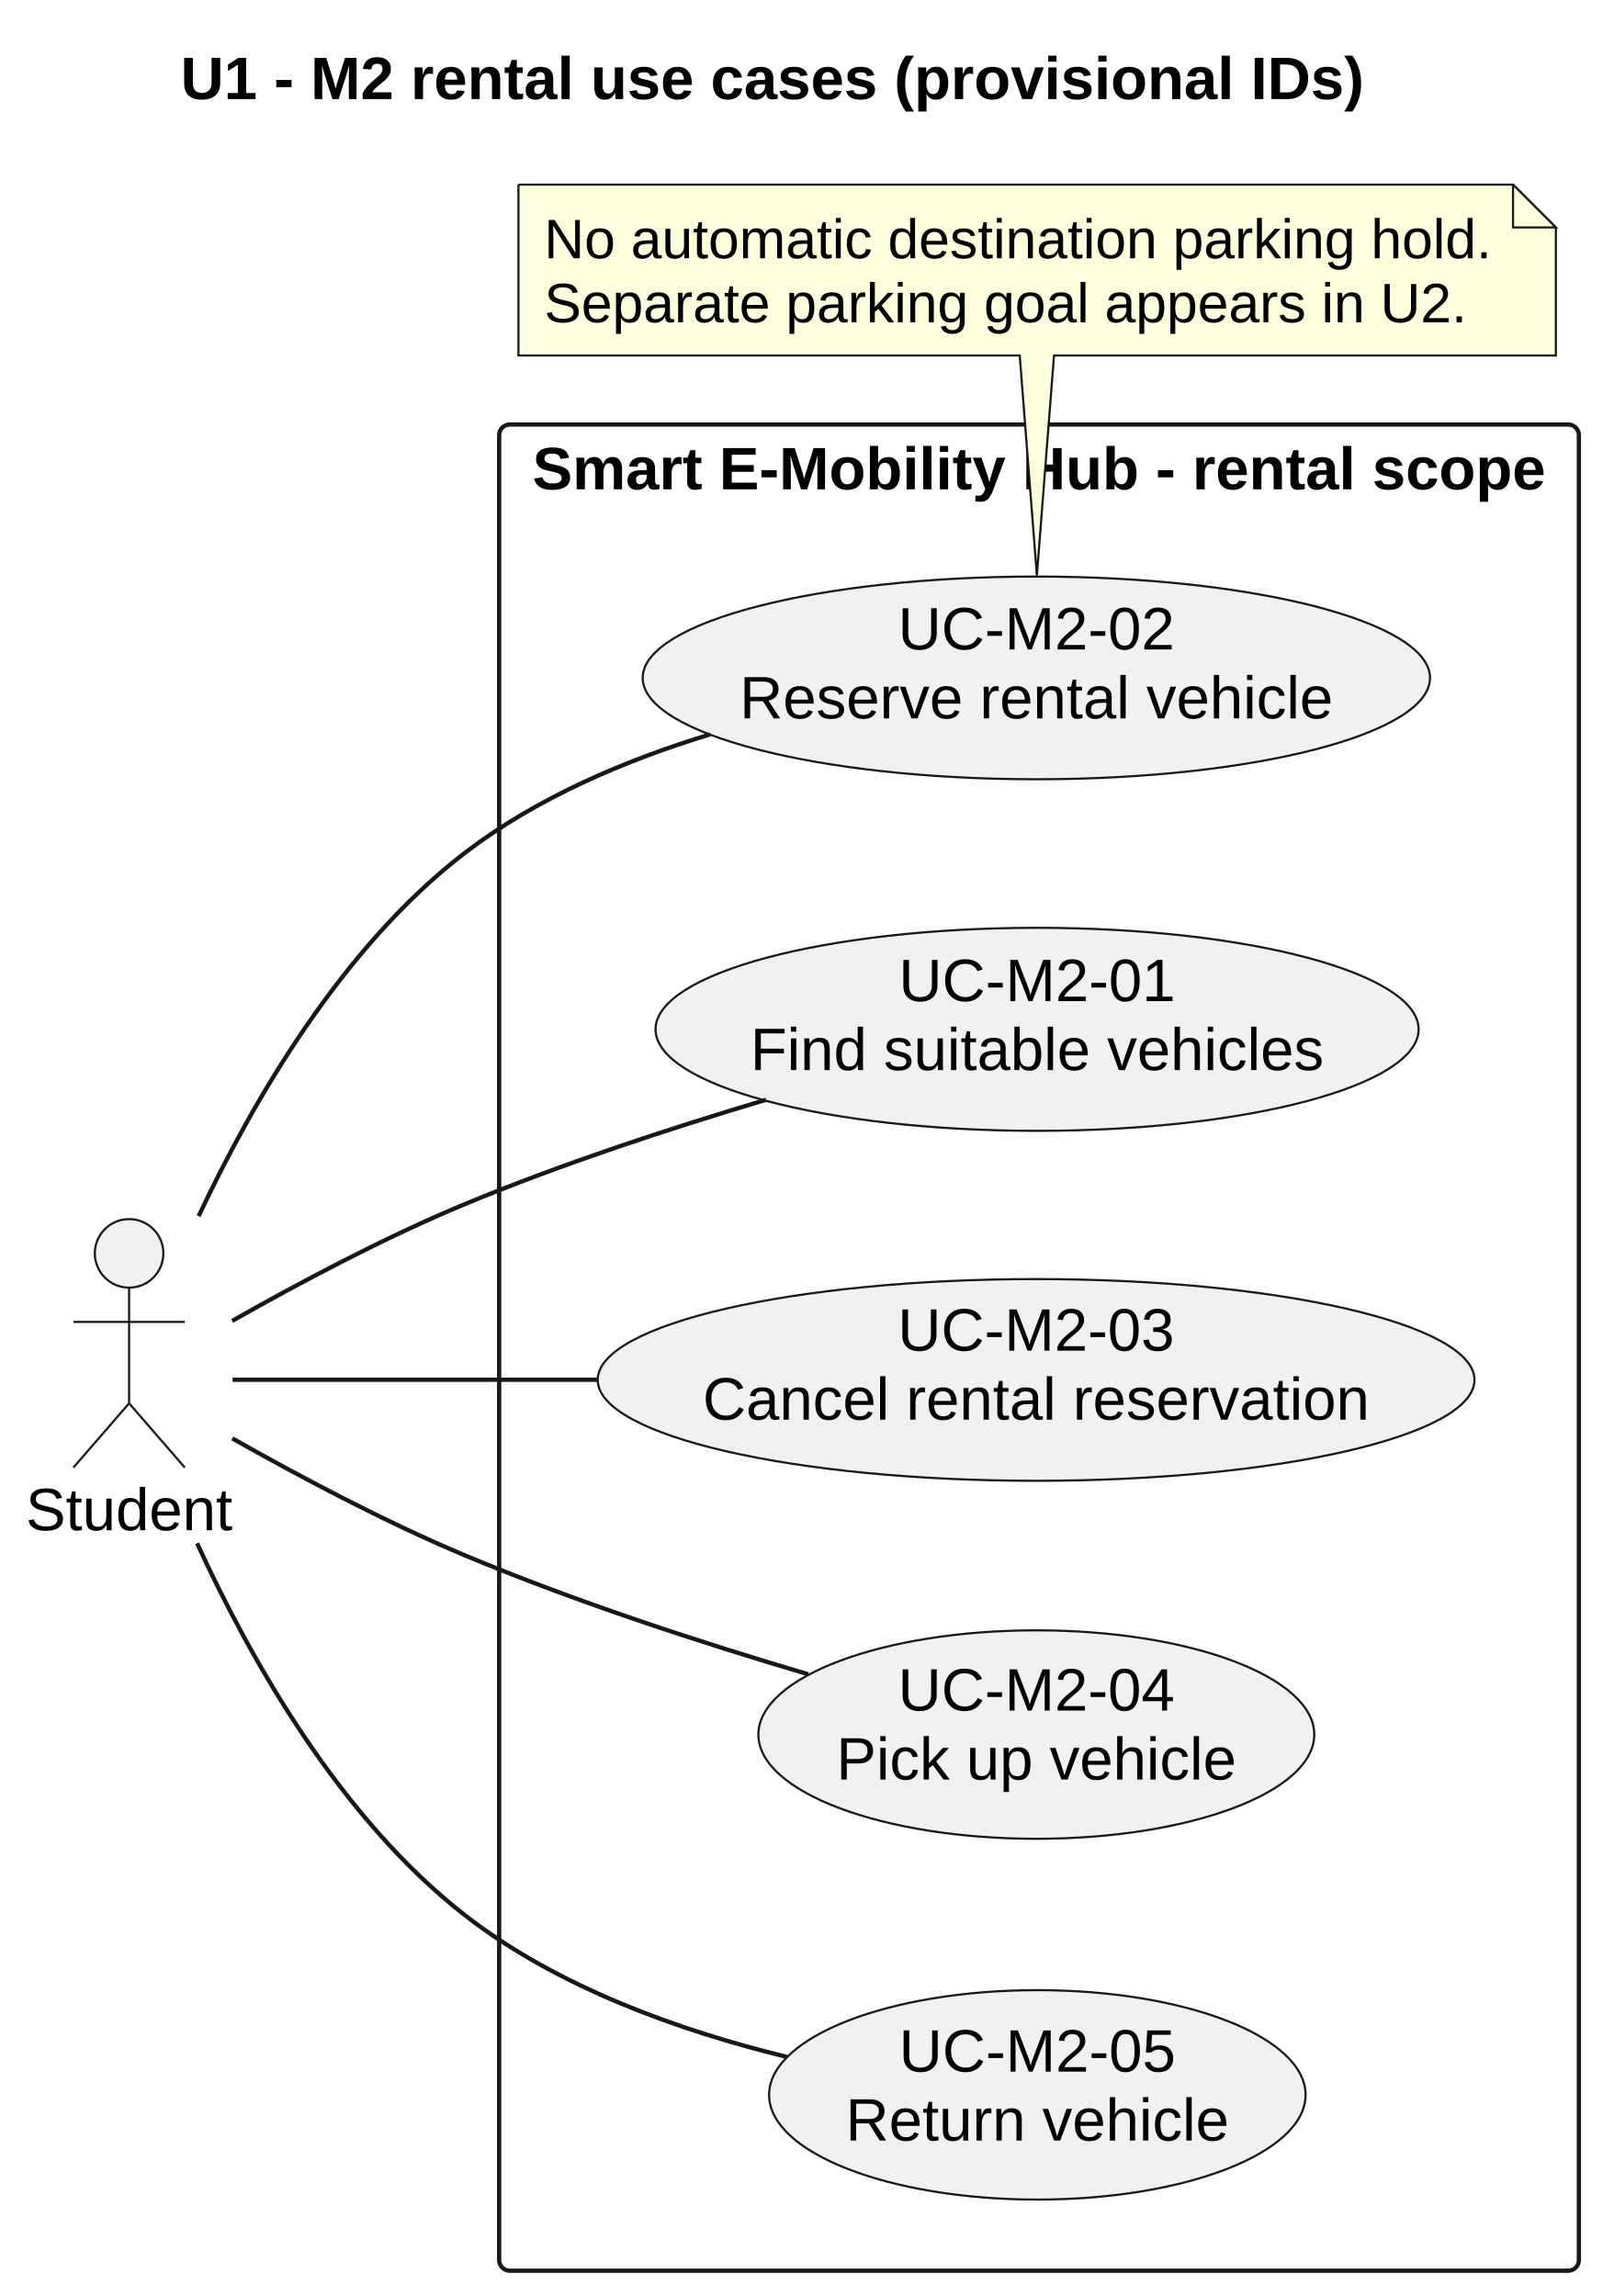
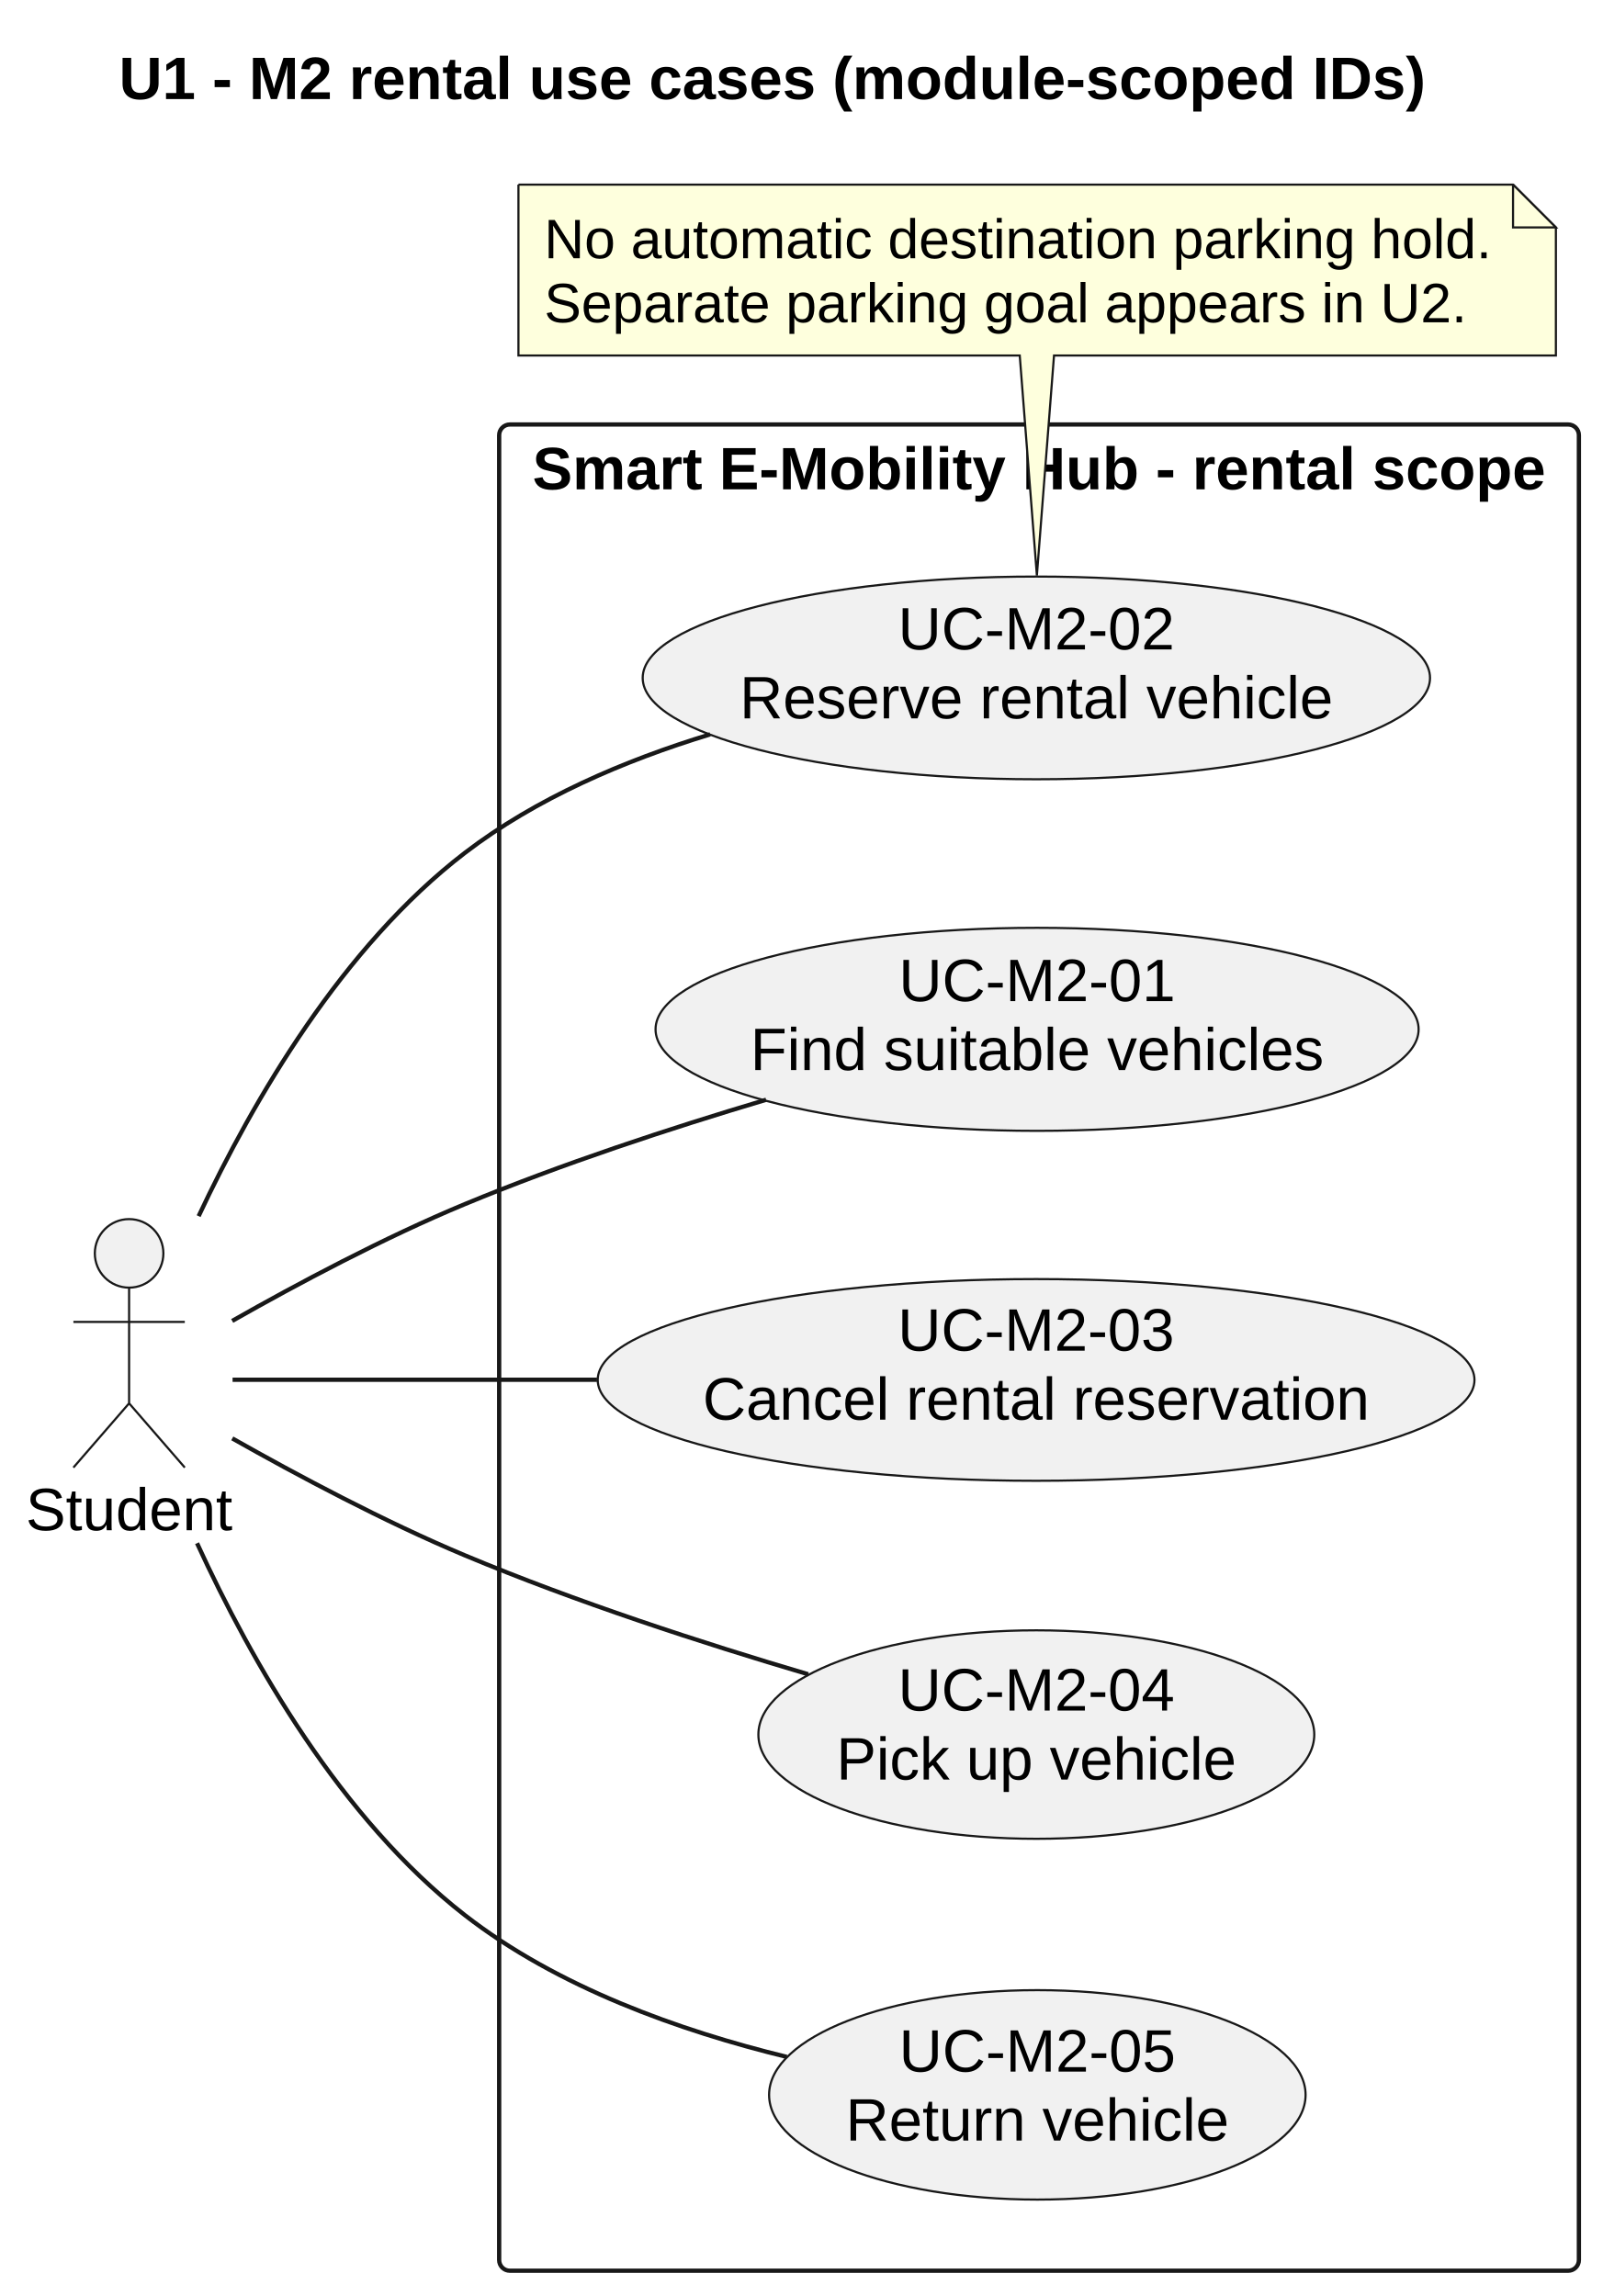
<svg xmlns="http://www.w3.org/2000/svg" contentStyleType="text/css" data-diagram-type="DESCRIPTION" height="536px" preserveAspectRatio="none" style="width:374px;height:536px;background:#FFFFFF;" version="1.1" viewBox="0 0 374 536" width="374px" zoomAndPan="magnify">
  <defs />
  <g>
    <g class="title" data-source-line="2">
-       <text fill="#000000" font-family="Arial" font-size="14" font-weight="bold" lengthAdjust="spacing" textLength="276.206" x="42.147" y="23.132">U1 - M2 rental use cases (provisional IDs)</text>
+       <text fill="#000000" font-family="Arial" font-size="14" font-weight="bold" lengthAdjust="spacing" textLength="304.978" x="27.761" y="23.132">U1 - M2 rental use cases (module-scoped IDs)</text>
    </g>
    <g class="cluster" data-qualified-name="Smart E-Mobility Hub - rental scope" data-source-line="6" id="ent0003">
      <rect fill="none" height="431" rx="2.5" ry="2.5" style="stroke:#181818;stroke-width:1;" width="252" x="116.5" y="99.099" />
      <text fill="#000000" font-family="Arial" font-size="14" font-weight="bold" lengthAdjust="spacing" textLength="236.476" x="124.262" y="114.231">Smart E-Mobility Hub - rental scope</text>
    </g>
    <g class="entity" data-qualified-name="Smart E-Mobility Hub - rental scope.Search" data-source-line="7" id="ent0004">
      <ellipse cx="242.047" cy="240.297" fill="#F1F1F1" rx="89.047" ry="23.699" style="stroke:#181818;stroke-width:0.5;" />
      <text fill="#000000" font-family="Arial" font-size="14" lengthAdjust="spacing" textLength="64.565" x="209.764" y="233.709">UC-M2-01</text>
      <text fill="#000000" font-family="Arial" font-size="14" lengthAdjust="spacing" textLength="133.848" x="175.123" y="249.808">Find suitable vehicles</text>
    </g>
    <g class="entity" data-qualified-name="Smart E-Mobility Hub - rental scope.Reserve" data-source-line="8" id="ent0005">
      <ellipse cx="241.877" cy="158.258" fill="#F1F1F1" rx="91.877" ry="23.66" style="stroke:#181818;stroke-width:0.5;" />
      <text fill="#000000" font-family="Arial" font-size="14" lengthAdjust="spacing" textLength="64.565" x="209.594" y="151.608">UC-M2-02</text>
      <text fill="#000000" font-family="Arial" font-size="14" lengthAdjust="spacing" textLength="138.51" x="172.622" y="167.707">Reserve rental vehicle</text>
    </g>
    <g class="entity" data-qualified-name="Smart E-Mobility Hub - rental scope.Cancel" data-source-line="9" id="ent0006">
      <ellipse cx="241.816" cy="322.145" fill="#F1F1F1" rx="102.316" ry="23.546" style="stroke:#181818;stroke-width:0.5;" />
      <text fill="#000000" font-family="Arial" font-size="14" lengthAdjust="spacing" textLength="64.565" x="209.533" y="315.313">UC-M2-03</text>
      <text fill="#000000" font-family="Arial" font-size="14" lengthAdjust="spacing" textLength="155.634" x="163.999" y="331.412">Cancel rental reservation</text>
    </g>
    <g class="entity" data-qualified-name="Smart E-Mobility Hub - rental scope.Pickup" data-source-line="10" id="ent0007">
      <ellipse cx="241.871" cy="404.932" fill="#F1F1F1" rx="64.871" ry="24.333" style="stroke:#181818;stroke-width:0.5;" />
      <text fill="#000000" font-family="Arial" font-size="14" lengthAdjust="spacing" textLength="64.565" x="209.589" y="399.332">UC-M2-04</text>
      <text fill="#000000" font-family="Arial" font-size="14" lengthAdjust="spacing" textLength="93.379" x="195.182" y="415.43">Pick up vehicle</text>
    </g>
    <g class="entity" data-qualified-name="Smart E-Mobility Hub - rental scope.Return" data-source-line="11" id="ent0008">
      <ellipse cx="242.107" cy="489.045" fill="#F1F1F1" rx="62.607" ry="24.446" style="stroke:#181818;stroke-width:0.5;" />
      <text fill="#000000" font-family="Arial" font-size="14" lengthAdjust="spacing" textLength="64.565" x="209.824" y="483.615">UC-M2-05</text>
      <text fill="#000000" font-family="Arial" font-size="14" lengthAdjust="spacing" textLength="89.489" x="197.362" y="499.714">Return vehicle</text>
    </g>
    <g class="entity" data-qualified-name="Student" data-source-line="5" id="ent0002">
      <ellipse cx="30.131" cy="292.599" fill="#F1F1F1" rx="8" ry="8" style="stroke:#181818;stroke-width:0.5;" />
      <path d="M30.131,300.599 L30.131,327.599 M17.131,308.599 L43.131,308.599 M30.131,327.599 L17.131,342.599 M30.131,327.599 L43.131,342.599" fill="none" style="stroke:#181818;stroke-width:0.5;" />
      <text fill="#000000" font-family="Arial" font-size="14" lengthAdjust="spacing" textLength="48.262" x="6" y="357.231">Student</text>
    </g>
    <g class="entity" data-qualified-name="GMN14" data-source-line="19" id="ent0015">
      <path d="M121,43.099 L121,82.996 A0,0 0 0 0 121,82.996 L238,82.996 L242,134.349 L246,82.996 L363.133,82.996 A0,0 0 0 0 363.133,82.996 L363.133,53.099 L353.133,43.099 L121,43.099 A0,0 0 0 0 121,43.099" fill="#FEFFDD" style="stroke:#181818;stroke-width:0.5;" />
      <path d="M353.133,43.099 L353.133,53.099 L363.133,53.099 L353.133,43.099" fill="#FEFFDD" style="stroke:#181818;stroke-width:0.5;" />
      <text fill="#000000" font-family="Arial" font-size="13" lengthAdjust="spacing" textLength="221.133" x="127" y="60.292">No automatic destination parking hold.</text>
      <text fill="#000000" font-family="Arial" font-size="13" lengthAdjust="spacing" textLength="215.363" x="127" y="75.241">Separate parking goal appears in U2.</text>
    </g>
    <g class="link" data-entity-1="ent0002" data-entity-2="ent0004" data-link-type="association" data-source-line="13" id="lnk9">
      <path d="M54.19,308.369 C69.31,299.779 89.66,288.919 108.5,281.099 C130.96,271.779 156.33,263.429 178.8,256.739" fill="none" id="Student-Search" style="stroke:#181818;stroke-width:1;" />
    </g>
    <g class="link" data-entity-1="ent0002" data-entity-2="ent0005" data-link-type="association" data-source-line="14" id="lnk10">
      <path d="M46.36,283.909 C59.18,256.619 79.96,220.989 108.5,199.099 C125.12,186.349 145.75,177.529 165.74,171.439" fill="none" id="Student-Reserve" style="stroke:#181818;stroke-width:1;" />
    </g>
    <g class="link" data-entity-1="ent0002" data-entity-2="ent0006" data-link-type="association" data-source-line="15" id="lnk11">
      <path d="M54.28,322.099 C75.21,322.099 107.48,322.099 139.34,322.099" fill="none" id="Student-Cancel" style="stroke:#181818;stroke-width:1;" />
    </g>
    <g class="link" data-entity-1="ent0002" data-entity-2="ent0007" data-link-type="association" data-source-line="16" id="lnk12">
      <path d="M54.21,335.789 C69.34,344.349 89.69,355.219 108.5,363.099 C134.32,373.919 163.94,383.559 188.63,390.859" fill="none" id="Student-Pickup" style="stroke:#181818;stroke-width:1;" />
    </g>
    <g class="link" data-entity-1="ent0002" data-entity-2="ent0008" data-link-type="association" data-source-line="17" id="lnk13">
      <path d="M45.99,360.259 C58.73,388.039 79.58,424.589 108.5,447.099 C130.11,463.919 158.61,474.079 183.63,480.179" fill="none" id="Student-Return" style="stroke:#181818;stroke-width:1;" />
    </g>
  </g>
</svg>
